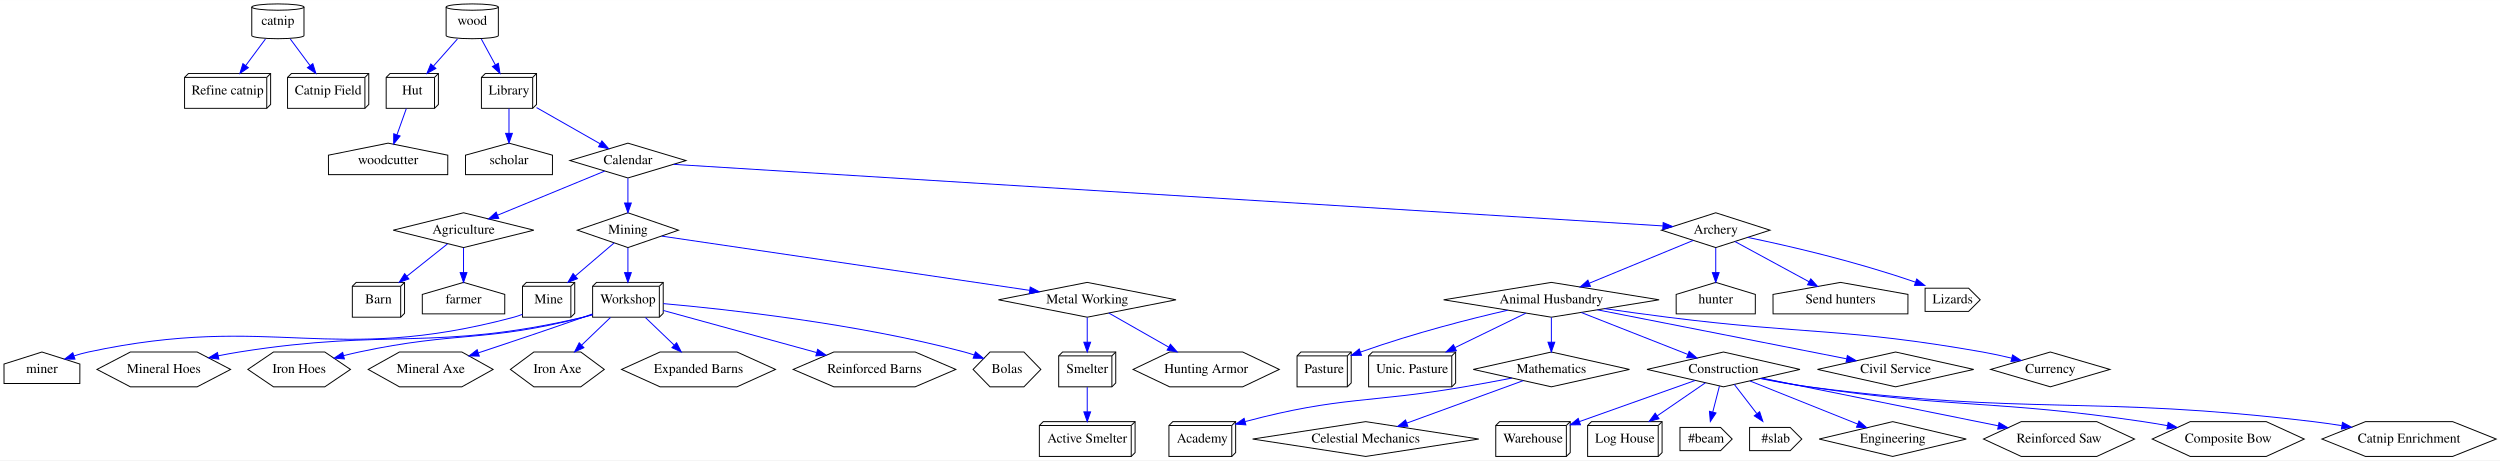
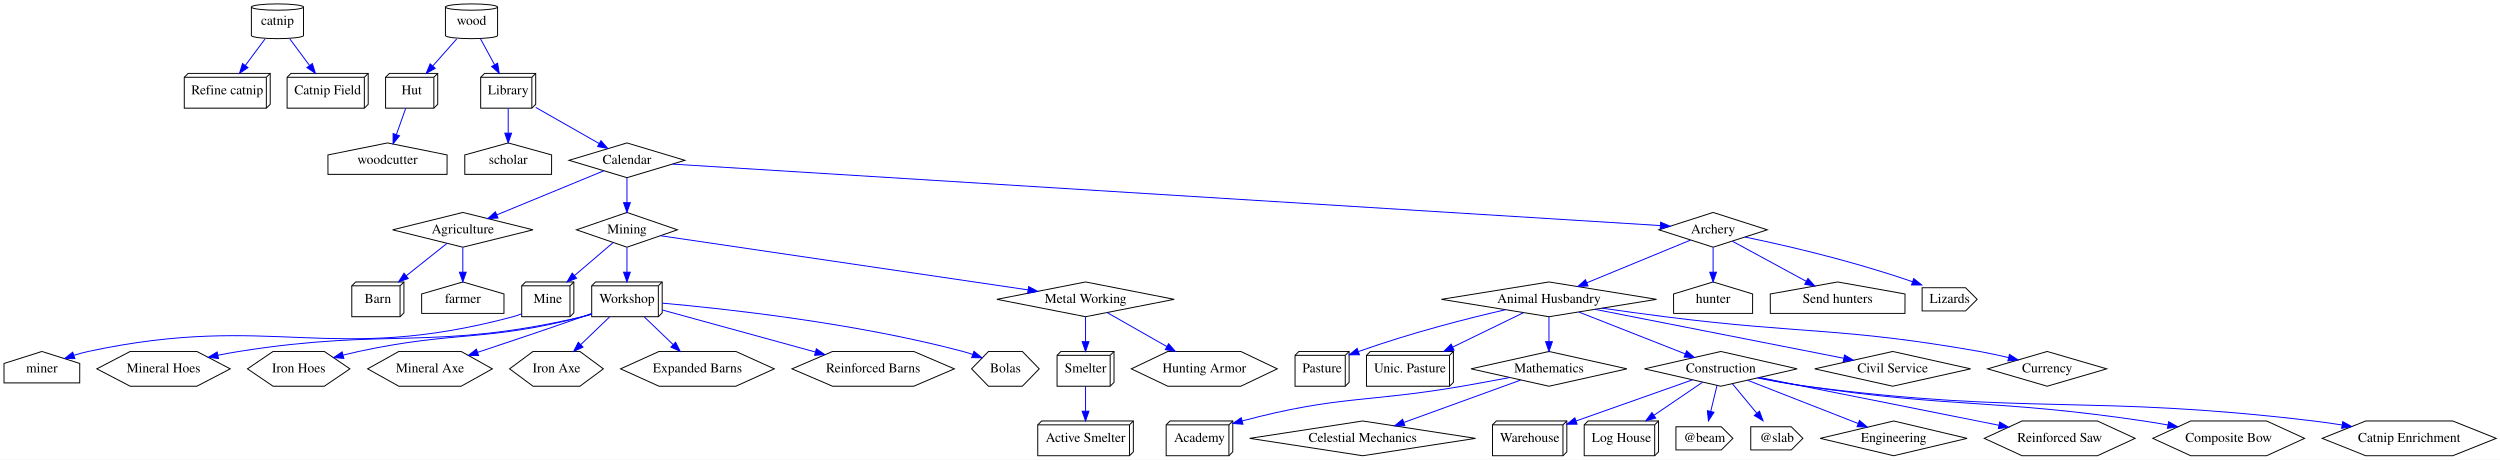
- <svg xmlns="http://www.w3.org/2000/svg" width="2585pt" height="476pt" viewBox="0.00 0.00 2585.42 476.00">
+ <svg xmlns="http://www.w3.org/2000/svg" width="2589pt" height="476pt" viewBox="0.00 0.00 2589.42 476.00">
  <g id="graph0" class="graph" transform="scale(1 1) rotate(0) translate(4 472)">
-     <polygon fill="white" stroke="transparent" points="-4,4 -4,-472 2581.42,-472 2581.42,4 -4,4" />
+     <polygon fill="white" stroke="transparent" points="-4,4 -4,-472 2585.42,-472 2585.42,4 -4,4" />
    <g id="node1" class="node">
      <path fill="none" stroke="black" d="M310.37,-464.73C310.37,-466.53 298.26,-468 283.37,-468 268.47,-468 256.37,-466.53 256.37,-464.73 256.37,-464.73 256.37,-435.27 256.37,-435.27 256.37,-433.47 268.47,-432 283.37,-432 298.26,-432 310.37,-433.47 310.37,-435.27 310.37,-435.27 310.37,-464.73 310.37,-464.73" />
      <path fill="none" stroke="black" d="M310.37,-464.73C310.37,-462.92 298.26,-461.45 283.37,-461.45 268.47,-461.45 256.37,-462.92 256.37,-464.73" />
      <text text-anchor="middle" x="283.37" y="-446.3" font-family="Times,serif" font-size="14.00">catnip</text>
    </g>
    <g id="node2" class="node">
      <polygon fill="none" stroke="black" points="275.87,-396 190.87,-396 186.87,-392 186.87,-360 271.87,-360 275.87,-364 275.87,-396" />
      <polyline fill="none" stroke="black" points="271.87,-392 186.87,-392 " />
      <polyline fill="none" stroke="black" points="271.87,-392 271.87,-360 " />
      <polyline fill="none" stroke="black" points="271.87,-392 275.87,-396 " />
      <text text-anchor="middle" x="231.37" y="-374.3" font-family="Times,serif" font-size="14.00">Refine catnip</text>
    </g>
    <g id="edge1" class="edge">
      <path fill="none" stroke="blue" d="M270.51,-431.7C264.34,-423.39 256.83,-413.28 250.04,-404.14" />
      <polygon fill="blue" stroke="blue" points="252.84,-402.04 244.07,-396.1 247.23,-406.22 252.84,-402.04" />
    </g>
    <g id="node3" class="node">
      <polygon fill="none" stroke="black" points="377.37,-396 297.37,-396 293.37,-392 293.37,-360 373.37,-360 377.37,-364 377.37,-396" />
      <polyline fill="none" stroke="black" points="373.37,-392 293.37,-392 " />
      <polyline fill="none" stroke="black" points="373.37,-392 373.37,-360 " />
      <polyline fill="none" stroke="black" points="373.37,-392 377.37,-396 " />
      <text text-anchor="middle" x="335.37" y="-374.3" font-family="Times,serif" font-size="14.00">Catnip Field</text>
    </g>
    <g id="edge2" class="edge">
      <path fill="none" stroke="blue" d="M296.22,-431.7C302.39,-423.39 309.9,-413.28 316.69,-404.14" />
      <polygon fill="blue" stroke="blue" points="319.51,-406.22 322.66,-396.1 313.89,-402.04 319.51,-406.22" />
    </g>
    <g id="node4" class="node">
      <path fill="none" stroke="black" d="M511.37,-464.73C511.37,-466.53 499.26,-468 484.37,-468 469.47,-468 457.37,-466.53 457.37,-464.73 457.37,-464.73 457.37,-435.27 457.37,-435.27 457.37,-433.47 469.47,-432 484.37,-432 499.26,-432 511.37,-433.47 511.37,-435.27 511.37,-435.27 511.37,-464.73 511.37,-464.73" />
      <path fill="none" stroke="black" d="M511.37,-464.73C511.37,-462.92 499.26,-461.45 484.37,-461.45 469.47,-461.45 457.37,-462.92 457.37,-464.73" />
      <text text-anchor="middle" x="484.37" y="-446.3" font-family="Times,serif" font-size="14.00">wood</text>
    </g>
    <g id="node5" class="node">
      <polygon fill="none" stroke="black" points="449.37,-396 399.37,-396 395.37,-392 395.37,-360 445.37,-360 449.37,-364 449.37,-396" />
      <polyline fill="none" stroke="black" points="445.37,-392 395.37,-392 " />
      <polyline fill="none" stroke="black" points="445.37,-392 445.37,-360 " />
      <polyline fill="none" stroke="black" points="445.37,-392 449.37,-396 " />
      <text text-anchor="middle" x="422.37" y="-374.3" font-family="Times,serif" font-size="14.00">Hut</text>
    </g>
    <g id="edge3" class="edge">
      <path fill="none" stroke="blue" d="M469.04,-431.7C461.61,-423.3 452.54,-413.07 444.39,-403.86" />
      <polygon fill="blue" stroke="blue" points="446.77,-401.27 437.51,-396.1 441.53,-405.91 446.77,-401.27" />
    </g>
    <g id="node6" class="node">
      <polygon fill="none" stroke="black" points="550.87,-396 497.87,-396 493.87,-392 493.87,-360 546.87,-360 550.87,-364 550.87,-396" />
      <polyline fill="none" stroke="black" points="546.87,-392 493.87,-392 " />
      <polyline fill="none" stroke="black" points="546.87,-392 546.87,-360 " />
      <polyline fill="none" stroke="black" points="546.87,-392 550.87,-396 " />
      <text text-anchor="middle" x="522.37" y="-374.3" font-family="Times,serif" font-size="14.00">Library</text>
    </g>
    <g id="edge4" class="edge">
      <path fill="none" stroke="blue" d="M493.76,-431.7C498.13,-423.64 503.42,-413.89 508.26,-404.98" />
      <polygon fill="blue" stroke="blue" points="511.39,-406.56 513.08,-396.1 505.23,-403.22 511.39,-406.56" />
    </g>
    <g id="node23" class="node">
      <polygon fill="none" stroke="black" points="459.09,-311.56 397.37,-324 335.65,-311.56 335.7,-291.44 459.03,-291.44 459.09,-311.56" />
      <text text-anchor="middle" x="397.37" y="-302.3" font-family="Times,serif" font-size="14.00">woodcutter</text>
    </g>
    <g id="edge15" class="edge">
      <path fill="none" stroke="blue" d="M416.19,-359.7C413.29,-351.58 409.77,-341.74 406.57,-332.76" />
      <polygon fill="blue" stroke="blue" points="409.79,-331.38 403.13,-323.14 403.2,-333.74 409.79,-331.38" />
    </g>
    <g id="node24" class="node">
      <polygon fill="none" stroke="black" points="567.34,-311.56 522.37,-324 477.39,-311.56 477.43,-291.44 567.3,-291.44 567.34,-311.56" />
      <text text-anchor="middle" x="522.37" y="-302.3" font-family="Times,serif" font-size="14.00">scholar</text>
    </g>
    <g id="edge16" class="edge">
      <path fill="none" stroke="blue" d="M522.37,-359.7C522.37,-351.98 522.37,-342.71 522.37,-334.11" />
      <polygon fill="blue" stroke="blue" points="525.87,-334.1 522.37,-324.1 518.87,-334.1 525.87,-334.1" />
    </g>
    <g id="node33" class="node">
      <polygon fill="none" stroke="black" points="645.37,-324 585.37,-306 645.37,-288 705.36,-306 645.37,-324" />
      <text text-anchor="middle" x="645.37" y="-302.3" font-family="Times,serif" font-size="14.00">Calendar</text>
    </g>
    <g id="edge24" class="edge">
      <path fill="none" stroke="blue" d="M550.89,-360.76C570.62,-349.54 596.77,-334.65 616.56,-323.39" />
      <polygon fill="blue" stroke="blue" points="618.47,-326.33 625.43,-318.34 615.01,-320.25 618.47,-326.33" />
    </g>
    <g id="node7" class="node">
      <polygon fill="none" stroke="black" points="475.37,-252 402.64,-234 475.37,-216 548.09,-234 475.37,-252" />
      <text text-anchor="middle" x="475.37" y="-230.3" font-family="Times,serif" font-size="14.00">Agriculture</text>
    </g>
    <g id="node8" class="node">
      <polygon fill="none" stroke="black" points="414.37,-180 364.37,-180 360.37,-176 360.37,-144 410.37,-144 414.37,-148 414.37,-180" />
      <polyline fill="none" stroke="black" points="410.37,-176 360.37,-176 " />
      <polyline fill="none" stroke="black" points="410.37,-176 410.37,-144 " />
      <polyline fill="none" stroke="black" points="410.37,-176 414.37,-180 " />
      <text text-anchor="middle" x="387.37" y="-158.3" font-family="Times,serif" font-size="14.00">Barn</text>
    </g>
    <g id="edge5" class="edge">
      <path fill="none" stroke="blue" d="M458.81,-219.83C446.99,-210.43 430.77,-197.53 416.77,-186.39" />
      <polygon fill="blue" stroke="blue" points="418.84,-183.57 408.84,-180.08 414.49,-189.05 418.84,-183.57" />
    </g>
    <g id="node25" class="node">
      <polygon fill="none" stroke="black" points="518.02,-167.56 475.37,-180 432.71,-167.56 432.75,-147.44 517.98,-147.44 518.02,-167.56" />
      <text text-anchor="middle" x="475.37" y="-158.3" font-family="Times,serif" font-size="14.00">farmer</text>
    </g>
    <g id="edge17" class="edge">
      <path fill="none" stroke="blue" d="M475.37,-215.7C475.37,-207.98 475.37,-198.71 475.37,-190.11" />
      <polygon fill="blue" stroke="blue" points="478.87,-190.1 475.37,-180.1 471.87,-190.1 478.87,-190.1" />
    </g>
    <g id="node9" class="node">
      <polygon fill="none" stroke="black" points="645.37,-252 593.08,-234 645.37,-216 697.65,-234 645.37,-252" />
      <text text-anchor="middle" x="645.37" y="-230.3" font-family="Times,serif" font-size="14.00">Mining</text>
    </g>
    <g id="node10" class="node">
      <polygon fill="none" stroke="black" points="590.37,-180 540.37,-180 536.37,-176 536.37,-144 586.37,-144 590.37,-148 590.37,-180" />
      <polyline fill="none" stroke="black" points="586.37,-176 536.37,-176 " />
      <polyline fill="none" stroke="black" points="586.37,-176 586.37,-144 " />
      <polyline fill="none" stroke="black" points="586.37,-176 590.37,-180 " />
      <text text-anchor="middle" x="563.37" y="-158.3" font-family="Times,serif" font-size="14.00">Mine</text>
    </g>
    <g id="edge6" class="edge">
      <path fill="none" stroke="blue" d="M631.08,-220.81C620.03,-211.38 604.4,-198.03 590.94,-186.54" />
      <polygon fill="blue" stroke="blue" points="593.2,-183.87 583.32,-180.03 588.65,-189.19 593.2,-183.87" />
    </g>
    <g id="node11" class="node">
      <polygon fill="none" stroke="black" points="681.87,-180 612.87,-180 608.87,-176 608.87,-144 677.87,-144 681.87,-148 681.87,-180" />
      <polyline fill="none" stroke="black" points="677.87,-176 608.87,-176 " />
      <polyline fill="none" stroke="black" points="677.87,-176 677.87,-144 " />
      <polyline fill="none" stroke="black" points="677.87,-176 681.87,-180 " />
      <text text-anchor="middle" x="645.37" y="-158.3" font-family="Times,serif" font-size="14.00">Workshop</text>
    </g>
    <g id="edge7" class="edge">
      <path fill="none" stroke="blue" d="M645.37,-215.7C645.37,-207.98 645.37,-198.71 645.37,-190.11" />
      <polygon fill="blue" stroke="blue" points="648.87,-190.1 645.37,-180.1 641.87,-190.1 648.87,-190.1" />
    </g>
    <g id="node12" class="node">
      <polygon fill="none" stroke="black" points="1120.37,-180 1028.53,-162 1120.37,-144 1212.2,-162 1120.37,-180" />
      <text text-anchor="middle" x="1120.37" y="-158.3" font-family="Times,serif" font-size="14.00">Metal Working</text>
    </g>
    <g id="edge29" class="edge">
      <path fill="none" stroke="blue" d="M680.29,-227.85C760.87,-215.98 960.51,-186.56 1060.83,-171.77" />
      <polygon fill="blue" stroke="blue" points="1061.42,-175.22 1070.8,-170.3 1060.4,-168.3 1061.42,-175.22" />
    </g>
    <g id="node28" class="node">
      <polygon fill="none" stroke="black" points="78.6,-95.56 39.37,-108 0.13,-95.56 0.17,-75.44 78.56,-75.44 78.6,-95.56" />
      <text text-anchor="middle" x="39.37" y="-86.3" font-family="Times,serif" font-size="14.00">miner</text>
    </g>
    <g id="edge19" class="edge">
      <path fill="none" stroke="blue" d="M536.23,-146.95C533.29,-145.8 530.3,-144.79 527.37,-144 337.82,-93.29 279.22,-149.1 87.37,-108 82.54,-106.97 77.54,-105.58 72.66,-104.03" />
      <polygon fill="blue" stroke="blue" points="73.54,-100.63 62.94,-100.72 71.28,-107.26 73.54,-100.63" />
    </g>
    <g id="node38" class="node">
      <polygon fill="none" stroke="black" points="234.46,-90 199.91,-108 130.82,-108 96.28,-90 130.82,-72 199.91,-72 234.46,-90" />
      <text text-anchor="middle" x="165.37" y="-86.3" font-family="Times,serif" font-size="14.00">Mineral Hoes</text>
    </g>
    <g id="edge36" class="edge">
      <path fill="none" stroke="blue" d="M608.71,-146.52C605.58,-145.57 602.43,-144.71 599.37,-144 444.43,-108.15 400.42,-132.97 243.37,-108 236.31,-106.88 228.93,-105.52 221.64,-104.06" />
      <polygon fill="blue" stroke="blue" points="222.31,-100.63 211.81,-102.03 220.89,-107.48 222.31,-100.63" />
    </g>
    <g id="node39" class="node">
      <polygon fill="none" stroke="black" points="358.44,-90 331.9,-108 278.83,-108 252.3,-90 278.83,-72 331.9,-72 358.44,-90" />
      <text text-anchor="middle" x="305.37" y="-86.3" font-family="Times,serif" font-size="14.00">Iron Hoes</text>
    </g>
    <g id="edge37" class="edge">
      <path fill="none" stroke="blue" d="M608.66,-146.7C605.54,-145.71 602.41,-144.79 599.37,-144 498.37,-117.78 469.4,-129.83 367.37,-108 362.24,-106.9 356.92,-105.64 351.63,-104.3" />
      <polygon fill="blue" stroke="blue" points="352.15,-100.82 341.59,-101.67 350.37,-107.59 352.15,-100.82" />
    </g>
    <g id="node40" class="node">
      <polygon fill="none" stroke="black" points="505.95,-90 473.66,-108 409.07,-108 376.78,-90 409.07,-72 473.66,-72 505.95,-90" />
      <text text-anchor="middle" x="441.37" y="-86.3" font-family="Times,serif" font-size="14.00">Mineral Axe</text>
    </g>
    <g id="edge38" class="edge">
      <path fill="none" stroke="blue" d="M608.74,-147.35C605.58,-146.21 602.42,-145.08 599.37,-144 563.17,-131.24 522.06,-117.48 490.85,-107.17" />
      <polygon fill="blue" stroke="blue" points="491.68,-103.76 481.09,-103.95 489.49,-110.41 491.68,-103.76" />
    </g>
    <g id="node41" class="node">
      <polygon fill="none" stroke="black" points="620.93,-90 596.65,-108 548.08,-108 523.8,-90 548.08,-72 596.65,-72 620.93,-90" />
      <text text-anchor="middle" x="572.37" y="-86.3" font-family="Times,serif" font-size="14.00">Iron Axe</text>
    </g>
    <g id="edge39" class="edge">
      <path fill="none" stroke="blue" d="M627.32,-143.7C618.3,-135.05 607.25,-124.45 597.42,-115.03" />
      <polygon fill="blue" stroke="blue" points="599.84,-112.5 590.2,-108.1 595,-117.55 599.84,-112.5" />
    </g>
    <g id="node42" class="node">
      <polygon fill="none" stroke="black" points="797.97,-90 758.17,-108 678.56,-108 638.76,-90 678.56,-72 758.17,-72 797.97,-90" />
      <text text-anchor="middle" x="718.37" y="-86.3" font-family="Times,serif" font-size="14.00">Expanded Barns</text>
    </g>
    <g id="edge40" class="edge">
      <path fill="none" stroke="blue" d="M663.41,-143.7C672.43,-135.05 683.48,-124.45 693.31,-115.03" />
      <polygon fill="blue" stroke="blue" points="695.73,-117.55 700.53,-108.1 690.89,-112.5 695.73,-117.55" />
    </g>
    <g id="node43" class="node">
      <polygon fill="none" stroke="black" points="984.47,-90 942.42,-108 858.31,-108 816.26,-90 858.31,-72 942.42,-72 984.47,-90" />
      <text text-anchor="middle" x="900.37" y="-86.3" font-family="Times,serif" font-size="14.00">Reinforced Barns</text>
    </g>
    <g id="edge41" class="edge">
      <path fill="none" stroke="blue" d="M681.9,-150.97C723.26,-139.62 791.26,-120.95 840.42,-107.46" />
      <polygon fill="blue" stroke="blue" points="841.58,-110.77 850.3,-104.74 839.73,-104.02 841.58,-110.77" />
    </g>
    <g id="node44" class="node">
      <polygon fill="none" stroke="black" points="1072.41,-90 1054.89,-108 1019.84,-108 1002.32,-90 1019.84,-72 1054.89,-72 1072.41,-90" />
      <text text-anchor="middle" x="1037.37" y="-86.3" font-family="Times,serif" font-size="14.00">Bolas</text>
    </g>
    <g id="edge42" class="edge">
      <path fill="none" stroke="blue" d="M681.97,-158.06C745.98,-152.35 882.04,-137.61 993.37,-108 996.71,-107.11 1000.15,-106.05 1003.57,-104.9" />
      <polygon fill="blue" stroke="blue" points="1004.79,-108.18 1013.01,-101.49 1002.42,-101.6 1004.79,-108.18" />
    </g>
    <g id="node13" class="node">
      <polygon fill="none" stroke="black" points="1149.87,-108 1094.87,-108 1090.87,-104 1090.87,-72 1145.87,-72 1149.87,-76 1149.87,-108" />
      <polyline fill="none" stroke="black" points="1145.87,-104 1090.87,-104 " />
      <polyline fill="none" stroke="black" points="1145.87,-104 1145.87,-72 " />
      <polyline fill="none" stroke="black" points="1145.87,-104 1149.87,-108 " />
      <text text-anchor="middle" x="1120.37" y="-86.3" font-family="Times,serif" font-size="14.00">Smelter</text>
    </g>
    <g id="edge8" class="edge">
      <path fill="none" stroke="blue" d="M1120.37,-143.7C1120.37,-135.98 1120.37,-126.71 1120.37,-118.11" />
      <polygon fill="blue" stroke="blue" points="1123.87,-118.1 1120.37,-108.1 1116.87,-118.1 1123.87,-118.1" />
    </g>
    <g id="node45" class="node">
      <polygon fill="none" stroke="black" points="1318.96,-90 1281.16,-108 1205.57,-108 1167.77,-90 1205.57,-72 1281.16,-72 1318.96,-90" />
      <text text-anchor="middle" x="1243.37" y="-86.3" font-family="Times,serif" font-size="14.00">Hunting Armor</text>
    </g>
    <g id="edge43" class="edge">
      <path fill="none" stroke="blue" d="M1142.64,-148.32C1159.89,-138.51 1184.2,-124.67 1204.62,-113.05" />
      <polygon fill="blue" stroke="blue" points="1206.43,-116.05 1213.39,-108.06 1202.97,-109.96 1206.43,-116.05" />
    </g>
    <g id="node14" class="node">
      <polygon fill="none" stroke="black" points="1169.87,-36 1074.87,-36 1070.87,-32 1070.87,0 1165.87,0 1169.87,-4 1169.87,-36" />
      <polyline fill="none" stroke="black" points="1165.87,-32 1070.87,-32 " />
      <polyline fill="none" stroke="black" points="1165.87,-32 1165.87,0 " />
      <polyline fill="none" stroke="black" points="1165.87,-32 1169.87,-36 " />
      <text text-anchor="middle" x="1120.37" y="-14.3" font-family="Times,serif" font-size="14.00">Active Smelter</text>
    </g>
    <g id="edge9" class="edge">
      <path fill="none" stroke="blue" d="M1120.37,-71.7C1120.37,-63.98 1120.37,-54.71 1120.37,-46.11" />
      <polygon fill="blue" stroke="blue" points="1123.87,-46.1 1120.37,-36.1 1116.87,-46.1 1123.87,-46.1" />
    </g>
    <g id="node15" class="node">
      <polygon fill="none" stroke="black" points="1600.37,-180 1488.93,-162 1600.37,-144 1711.8,-162 1600.37,-180" />
      <text text-anchor="middle" x="1600.37" y="-158.3" font-family="Times,serif" font-size="14.00">Animal Husbandry</text>
    </g>
    <g id="node16" class="node">
      <polygon fill="none" stroke="black" points="1393.37,-108 1341.37,-108 1337.37,-104 1337.37,-72 1389.37,-72 1393.37,-76 1393.37,-108" />
      <polyline fill="none" stroke="black" points="1389.37,-104 1337.37,-104 " />
      <polyline fill="none" stroke="black" points="1389.37,-104 1389.37,-72 " />
      <polyline fill="none" stroke="black" points="1389.37,-104 1393.37,-108 " />
      <text text-anchor="middle" x="1365.37" y="-86.3" font-family="Times,serif" font-size="14.00">Pasture</text>
    </g>
    <g id="edge10" class="edge">
      <path fill="none" stroke="blue" d="M1555.27,-151.23C1516.84,-142.39 1460.12,-128.13 1402.99,-107.93" />
      <polygon fill="blue" stroke="blue" points="1404.04,-104.58 1393.44,-104.5 1401.67,-111.17 1404.04,-104.58" />
    </g>
    <g id="node17" class="node">
      <polygon fill="none" stroke="black" points="1501.37,-108 1415.37,-108 1411.37,-104 1411.37,-72 1497.37,-72 1501.37,-76 1501.37,-108" />
      <polyline fill="none" stroke="black" points="1497.37,-104 1411.37,-104 " />
      <polyline fill="none" stroke="black" points="1497.37,-104 1497.37,-72 " />
      <polyline fill="none" stroke="black" points="1497.37,-104 1501.37,-108 " />
      <text text-anchor="middle" x="1456.37" y="-86.3" font-family="Times,serif" font-size="14.00">Unic. Pasture</text>
    </g>
    <g id="edge11" class="edge">
      <path fill="none" stroke="blue" d="M1573.95,-148.16C1553.52,-138.23 1524.78,-124.26 1500.82,-112.61" />
      <polygon fill="blue" stroke="blue" points="1502.09,-109.34 1491.57,-108.11 1499.03,-115.63 1502.09,-109.34" />
    </g>
    <g id="node18" class="node">
      <polygon fill="none" stroke="black" points="1600.37,-108 1519.59,-90 1600.37,-72 1681.14,-90 1600.37,-108" />
      <text text-anchor="middle" x="1600.37" y="-86.3" font-family="Times,serif" font-size="14.00">Mathematics</text>
    </g>
    <g id="edge31" class="edge">
      <path fill="none" stroke="blue" d="M1600.37,-143.7C1600.37,-135.98 1600.37,-126.71 1600.37,-118.11" />
      <polygon fill="blue" stroke="blue" points="1603.87,-118.1 1600.37,-108.1 1596.87,-118.1 1603.87,-118.1" />
    </g>
    <g id="node20" class="node">
      <polygon fill="none" stroke="black" points="1778.37,-108 1699.27,-90 1778.37,-72 1857.46,-90 1778.37,-108" />
      <text text-anchor="middle" x="1778.37" y="-86.3" font-family="Times,serif" font-size="14.00">Construction</text>
    </g>
    <g id="edge32" class="edge">
      <path fill="none" stroke="blue" d="M1631.37,-148.81C1661.97,-136.77 1708.77,-118.37 1741.32,-105.57" />
      <polygon fill="blue" stroke="blue" points="1742.9,-108.71 1750.92,-101.79 1740.34,-102.19 1742.9,-108.71" />
    </g>
    <g id="node34" class="node">
      <polygon fill="none" stroke="black" points="1956.37,-108 1875.59,-90 1956.37,-72 2037.14,-90 1956.37,-108" />
      <text text-anchor="middle" x="1956.37" y="-86.3" font-family="Times,serif" font-size="14.00">Civil Service</text>
    </g>
    <g id="edge30" class="edge">
      <path fill="none" stroke="blue" d="M1648.01,-151.63C1715.05,-138.45 1836.7,-114.53 1905.46,-101.01" />
      <polygon fill="blue" stroke="blue" points="1906.48,-104.38 1915.62,-99.01 1905.13,-97.51 1906.48,-104.38" />
    </g>
    <g id="node35" class="node">
      <polygon fill="none" stroke="black" points="2116.37,-108 2054.7,-90 2116.37,-72 2178.03,-90 2116.37,-108" />
      <text text-anchor="middle" x="2116.37" y="-86.3" font-family="Times,serif" font-size="14.00">Currency</text>
    </g>
    <g id="edge33" class="edge">
      <path fill="none" stroke="blue" d="M1655.28,-152.86C1675.7,-149.93 1699.07,-146.68 1720.37,-144 1864.99,-125.77 1902.8,-133.25 2046.37,-108 2056.15,-106.28 2066.6,-103.99 2076.36,-101.65" />
      <polygon fill="blue" stroke="blue" points="2077.35,-105.01 2086.22,-99.22 2075.68,-98.21 2077.35,-105.01" />
    </g>
    <g id="node19" class="node">
-       <polygon fill="none" stroke="black" points="1273.87,-36 1208.87,-36 1204.87,-32 1204.87,0 1269.87,0 1273.87,-4 1273.87,-36" />
-       <polyline fill="none" stroke="black" points="1269.87,-32 1204.87,-32 " />
-       <polyline fill="none" stroke="black" points="1269.87,-32 1269.87,0 " />
-       <polyline fill="none" stroke="black" points="1269.87,-32 1273.87,-36 " />
-       <text text-anchor="middle" x="1239.37" y="-14.3" font-family="Times,serif" font-size="14.00">Academy</text>
+       <polygon fill="none" stroke="black" points="1272.87,-36 1207.87,-36 1203.87,-32 1203.87,0 1268.87,0 1272.87,-4 1272.87,-36" />
+       <polyline fill="none" stroke="black" points="1268.87,-32 1203.87,-32 " />
+       <polyline fill="none" stroke="black" points="1268.87,-32 1268.87,0 " />
+       <polyline fill="none" stroke="black" points="1268.87,-32 1272.87,-36 " />
+       <text text-anchor="middle" x="1238.37" y="-14.3" font-family="Times,serif" font-size="14.00">Academy</text>
    </g>
    <g id="edge12" class="edge">
-       <path fill="none" stroke="blue" d="M1559.64,-81.04C1544.22,-78.1 1526.5,-74.8 1510.37,-72 1412.44,-55.03 1383.15,-62.51 1283.72,-36.07" />
-       <polygon fill="blue" stroke="blue" points="1284.44,-32.64 1273.88,-33.4 1282.61,-39.39 1284.44,-32.64" />
+       <path fill="none" stroke="blue" d="M1559.64,-81.03C1544.23,-78.09 1526.5,-74.79 1510.37,-72 1412.02,-54.99 1382.59,-62.59 1282.76,-36.08" />
+       <polygon fill="blue" stroke="blue" points="1283.44,-32.63 1272.88,-33.4 1281.62,-39.39 1283.44,-32.63" />
    </g>
    <g id="node36" class="node">
-       <polygon fill="none" stroke="black" points="1408.37,-36 1291.4,-18 1408.37,0 1525.33,-18 1408.37,-36" />
-       <text text-anchor="middle" x="1408.37" y="-14.3" font-family="Times,serif" font-size="14.00">Celestial Mechanics</text>
+       <polygon fill="none" stroke="black" points="1407.37,-36 1290.4,-18 1407.37,0 1524.33,-18 1407.37,-36" />
+       <text text-anchor="middle" x="1407.37" y="-14.3" font-family="Times,serif" font-size="14.00">Celestial Mechanics</text>
    </g>
    <g id="edge34" class="edge">
-       <path fill="none" stroke="blue" d="M1571.2,-78.37C1539.14,-66.68 1487.32,-47.78 1450.76,-34.46" />
-       <polygon fill="blue" stroke="blue" points="1451.94,-31.16 1441.35,-31.03 1449.55,-37.74 1451.94,-31.16" />
+       <path fill="none" stroke="blue" d="M1571.05,-78.37C1538.82,-66.68 1486.73,-47.78 1449.98,-34.46" />
+       <polygon fill="blue" stroke="blue" points="1451.12,-31.14 1440.52,-31.03 1448.73,-37.73 1451.12,-31.14" />
    </g>
    <g id="node21" class="node">
-       <polygon fill="none" stroke="black" points="1619.87,-36 1546.87,-36 1542.87,-32 1542.87,0 1615.87,0 1619.87,-4 1619.87,-36" />
-       <polyline fill="none" stroke="black" points="1615.87,-32 1542.87,-32 " />
-       <polyline fill="none" stroke="black" points="1615.87,-32 1615.87,0 " />
-       <polyline fill="none" stroke="black" points="1615.87,-32 1619.87,-36 " />
-       <text text-anchor="middle" x="1581.37" y="-14.3" font-family="Times,serif" font-size="14.00">Warehouse</text>
+       <polygon fill="none" stroke="black" points="1618.87,-36 1545.87,-36 1541.87,-32 1541.87,0 1614.87,0 1618.87,-4 1618.87,-36" />
+       <polyline fill="none" stroke="black" points="1614.87,-32 1541.87,-32 " />
+       <polyline fill="none" stroke="black" points="1614.87,-32 1614.87,0 " />
+       <polyline fill="none" stroke="black" points="1614.87,-32 1618.87,-36 " />
+       <text text-anchor="middle" x="1580.37" y="-14.3" font-family="Times,serif" font-size="14.00">Warehouse</text>
    </g>
    <g id="edge13" class="edge">
-       <path fill="none" stroke="blue" d="M1748.87,-78.52C1717.34,-67.32 1666.85,-49.38 1629.54,-36.12" />
-       <polygon fill="blue" stroke="blue" points="1630.47,-32.73 1619.88,-32.68 1628.13,-39.33 1630.47,-32.73" />
+       <path fill="none" stroke="blue" d="M1749.05,-78.65C1718.81,-67.97 1670.29,-50.83 1628.37,-36 1628.27,-35.97 1628.17,-35.93 1628.08,-35.9" />
+       <polygon fill="blue" stroke="blue" points="1629.47,-32.68 1618.88,-32.64 1627.14,-39.28 1629.47,-32.68" />
    </g>
    <g id="node22" class="node">
-       <polygon fill="none" stroke="black" points="1714.87,-36 1641.87,-36 1637.87,-32 1637.87,0 1710.87,0 1714.87,-4 1714.87,-36" />
-       <polyline fill="none" stroke="black" points="1710.87,-32 1637.87,-32 " />
-       <polyline fill="none" stroke="black" points="1710.87,-32 1710.87,0 " />
-       <polyline fill="none" stroke="black" points="1710.87,-32 1714.87,-36 " />
-       <text text-anchor="middle" x="1676.37" y="-14.3" font-family="Times,serif" font-size="14.00">Log House</text>
+       <polygon fill="none" stroke="black" points="1713.87,-36 1640.87,-36 1636.87,-32 1636.87,0 1709.87,0 1713.87,-4 1713.87,-36" />
+       <polyline fill="none" stroke="black" points="1709.87,-32 1636.87,-32 " />
+       <polyline fill="none" stroke="black" points="1709.87,-32 1709.87,0 " />
+       <polyline fill="none" stroke="black" points="1709.87,-32 1713.87,-36 " />
+       <text text-anchor="middle" x="1675.37" y="-14.3" font-family="Times,serif" font-size="14.00">Log House</text>
    </g>
    <g id="edge14" class="edge">
-       <path fill="none" stroke="blue" d="M1759.66,-76.16C1745.75,-66.62 1726.39,-53.33 1709.84,-41.98" />
-       <polygon fill="blue" stroke="blue" points="1711.71,-39.01 1701.49,-36.24 1707.75,-44.79 1711.71,-39.01" />
+       <path fill="none" stroke="blue" d="M1759.47,-76.16C1745.43,-66.62 1725.89,-53.33 1709.17,-41.98" />
+       <polygon fill="blue" stroke="blue" points="1710.97,-38.97 1700.74,-36.24 1707.04,-44.76 1710.97,-38.97" />
    </g>
    <g id="node30" class="node">
-       <polygon fill="none" stroke="black" points="1775.37,-30 1733.37,-30 1733.37,-6 1775.37,-6 1787.37,-18 1775.37,-30" />
-       <text text-anchor="middle" x="1760.37" y="-14.3" font-family="Times,serif" font-size="14.00">#beam</text>
+       <polygon fill="none" stroke="black" points="1778.87,-30 1731.87,-30 1731.87,-6 1778.87,-6 1790.87,-18 1778.87,-30" />
+       <text text-anchor="middle" x="1761.37" y="-14.3" font-family="Times,serif" font-size="14.00">@beam</text>
    </g>
    <g id="edge21" class="edge">
-       <path fill="none" stroke="blue" d="M1774.19,-72.76C1772.14,-64.78 1769.61,-54.95 1767.28,-45.89" />
-       <polygon fill="blue" stroke="blue" points="1770.65,-44.94 1764.77,-36.12 1763.87,-46.68 1770.65,-44.94" />
+       <path fill="none" stroke="blue" d="M1774.42,-72.76C1772.48,-64.78 1770.1,-54.95 1767.9,-45.89" />
+       <polygon fill="blue" stroke="blue" points="1771.29,-45.02 1765.52,-36.12 1764.48,-46.67 1771.29,-45.02" />
    </g>
    <g id="node31" class="node">
-       <polygon fill="none" stroke="black" points="1847.37,-30 1805.37,-30 1805.37,-6 1847.37,-6 1859.37,-18 1847.37,-30" />
-       <text text-anchor="middle" x="1832.37" y="-14.3" font-family="Times,serif" font-size="14.00">#slab</text>
+       <polygon fill="none" stroke="black" points="1851.37,-30 1809.37,-30 1809.37,-6 1851.37,-6 1863.37,-18 1851.37,-30" />
+       <text text-anchor="middle" x="1836.37" y="-14.3" font-family="Times,serif" font-size="14.00">@slab</text>
    </g>
    <g id="edge22" class="edge">
-       <path fill="none" stroke="blue" d="M1789.55,-74.5C1796.26,-65.8 1804.98,-54.49 1812.8,-44.36" />
-       <polygon fill="blue" stroke="blue" points="1815.76,-46.26 1819.09,-36.2 1810.21,-41.98 1815.76,-46.26" />
+       <path fill="none" stroke="blue" d="M1790.38,-74.5C1797.66,-65.71 1807.14,-54.27 1815.61,-44.06" />
+       <polygon fill="blue" stroke="blue" points="1818.43,-46.14 1822.11,-36.2 1813.04,-41.67 1818.43,-46.14" />
    </g>
    <g id="node37" class="node">
-       <polygon fill="none" stroke="black" points="1953.37,-36 1877.28,-18 1953.37,0 2029.45,-18 1953.37,-36" />
-       <text text-anchor="middle" x="1953.37" y="-14.3" font-family="Times,serif" font-size="14.00">Engineering</text>
+       <polygon fill="none" stroke="black" points="1957.37,-36 1881.28,-18 1957.37,0 2033.45,-18 1957.37,-36" />
+       <text text-anchor="middle" x="1957.37" y="-14.3" font-family="Times,serif" font-size="14.00">Engineering</text>
    </g>
    <g id="edge35" class="edge">
-       <path fill="none" stroke="blue" d="M1805.71,-78.06C1835.72,-66.06 1884.03,-46.73 1917.16,-33.48" />
-       <polygon fill="blue" stroke="blue" points="1918.52,-36.71 1926.5,-29.75 1915.92,-30.21 1918.52,-36.71" />
+       <path fill="none" stroke="blue" d="M1805.94,-78.22C1836.65,-66.21 1886.42,-46.74 1920.46,-33.43" />
+       <polygon fill="blue" stroke="blue" points="1922.01,-36.58 1930.05,-29.68 1919.46,-30.06 1922.01,-36.58" />
    </g>
    <g id="node46" class="node">
-       <polygon fill="none" stroke="black" points="2203.47,-18 2164.42,-36 2086.31,-36 2047.26,-18 2086.31,0 2164.42,0 2203.47,-18" />
-       <text text-anchor="middle" x="2125.37" y="-14.3" font-family="Times,serif" font-size="14.00">Reinforced Saw</text>
+       <polygon fill="none" stroke="black" points="2207.47,-18 2168.42,-36 2090.31,-36 2051.26,-18 2090.31,0 2168.42,0 2207.47,-18" />
+       <text text-anchor="middle" x="2129.37" y="-14.3" font-family="Times,serif" font-size="14.00">Reinforced Saw</text>
    </g>
    <g id="edge44" class="edge">
-       <path fill="none" stroke="blue" d="M1818.17,-80.97C1877.9,-68.92 1991.25,-46.05 2062.31,-31.72" />
-       <polygon fill="blue" stroke="blue" points="2063.36,-35.08 2072.47,-29.67 2061.98,-28.22 2063.36,-35.08" />
+       <path fill="none" stroke="blue" d="M1818.29,-81.04C1878.87,-68.96 1994.55,-45.89 2066.5,-31.54" />
+       <polygon fill="blue" stroke="blue" points="2067.23,-34.96 2076.35,-29.57 2065.86,-28.1 2067.23,-34.96" />
    </g>
    <g id="node47" class="node">
-       <polygon fill="none" stroke="black" points="2378.97,-18 2339.67,-36 2261.06,-36 2221.76,-18 2261.06,0 2339.67,0 2378.97,-18" />
-       <text text-anchor="middle" x="2300.37" y="-14.3" font-family="Times,serif" font-size="14.00">Composite Bow</text>
+       <polygon fill="none" stroke="black" points="2382.97,-18 2343.67,-36 2265.06,-36 2225.76,-18 2265.06,0 2343.67,0 2382.97,-18" />
+       <text text-anchor="middle" x="2304.37" y="-14.3" font-family="Times,serif" font-size="14.00">Composite Bow</text>
    </g>
    <g id="edge45" class="edge">
-       <path fill="none" stroke="blue" d="M1817.23,-80.74C1832.5,-77.69 1850.2,-74.4 1866.37,-72 2019.3,-49.32 2059.43,-58.68 2212.37,-36 2220.55,-34.79 2229.14,-33.34 2237.6,-31.82" />
-       <polygon fill="blue" stroke="blue" points="2238.25,-35.26 2247.44,-30 2236.97,-28.37 2238.25,-35.26" />
+       <path fill="none" stroke="blue" d="M1817.23,-80.73C1832.49,-77.68 1850.2,-74.39 1866.37,-72 2021.06,-49.15 2061.67,-58.85 2216.37,-36 2224.55,-34.79 2233.14,-33.35 2241.6,-31.83" />
+       <polygon fill="blue" stroke="blue" points="2242.25,-35.27 2251.45,-30.01 2240.98,-28.38 2242.25,-35.27" />
    </g>
    <g id="node48" class="node">
-       <polygon fill="none" stroke="black" points="2577.48,-18 2532.42,-36 2442.31,-36 2397.25,-18 2442.31,0 2532.42,0 2577.48,-18" />
-       <text text-anchor="middle" x="2487.37" y="-14.3" font-family="Times,serif" font-size="14.00">Catnip Enrichment</text>
+       <polygon fill="none" stroke="black" points="2581.48,-18 2536.42,-36 2446.31,-36 2401.25,-18 2446.31,0 2536.42,0 2581.48,-18" />
+       <text text-anchor="middle" x="2491.37" y="-14.3" font-family="Times,serif" font-size="14.00">Catnip Enrichment</text>
    </g>
    <g id="edge46" class="edge">
-       <path fill="none" stroke="blue" d="M1816.32,-80.62C1831.77,-77.48 1849.86,-74.16 1866.37,-72 2096.96,-41.89 2157.47,-63.71 2388.37,-36 2397.87,-34.86 2407.86,-33.42 2417.68,-31.88" />
-       <polygon fill="blue" stroke="blue" points="2418.52,-35.29 2427.83,-30.23 2417.4,-28.38 2418.52,-35.29" />
+       <path fill="none" stroke="blue" d="M1816.32,-80.61C1831.77,-77.47 1849.86,-74.15 1866.37,-72 2098.73,-41.72 2159.7,-63.86 2392.37,-36 2401.88,-34.86 2411.86,-33.43 2421.68,-31.88" />
+       <polygon fill="blue" stroke="blue" points="2422.52,-35.29 2431.83,-30.23 2421.4,-28.38 2422.52,-35.29" />
    </g>
    <g id="node26" class="node">
      <polygon fill="none" stroke="black" points="1770.37,-252 1714.23,-234 1770.37,-216 1826.5,-234 1770.37,-252" />
      <text text-anchor="middle" x="1770.37" y="-230.3" font-family="Times,serif" font-size="14.00">Archery</text>
    </g>
    <g id="edge28" class="edge">
      <path fill="none" stroke="blue" d="M1747.08,-223.41C1719.44,-212.03 1672.9,-192.87 1639.65,-179.18" />
      <polygon fill="blue" stroke="blue" points="1640.8,-175.87 1630.22,-175.29 1638.14,-182.34 1640.8,-175.87" />
    </g>
    <g id="node27" class="node">
      <polygon fill="none" stroke="black" points="1811.31,-167.56 1770.37,-180 1729.42,-167.56 1729.46,-147.44 1811.27,-147.44 1811.31,-167.56" />
      <text text-anchor="middle" x="1770.37" y="-158.3" font-family="Times,serif" font-size="14.00">hunter</text>
    </g>
    <g id="edge18" class="edge">
      <path fill="none" stroke="blue" d="M1770.37,-215.7C1770.37,-207.98 1770.37,-198.71 1770.37,-190.11" />
      <polygon fill="blue" stroke="blue" points="1773.87,-190.1 1770.37,-180.1 1766.87,-190.1 1773.87,-190.1" />
    </g>
    <g id="node29" class="node">
      <polygon fill="none" stroke="black" points="1969.15,-167.56 1899.37,-180 1829.58,-167.56 1829.64,-147.44 1969.09,-147.44 1969.15,-167.56" />
      <text text-anchor="middle" x="1899.37" y="-158.3" font-family="Times,serif" font-size="14.00">Send hunters</text>
    </g>
    <g id="edge20" class="edge">
      <path fill="none" stroke="blue" d="M1790.24,-222.22C1810.67,-211.13 1842.82,-193.69 1866.94,-180.6" />
      <polygon fill="blue" stroke="blue" points="1868.63,-183.66 1875.75,-175.82 1865.29,-177.51 1868.63,-183.66" />
    </g>
    <g id="node32" class="node">
      <polygon fill="none" stroke="black" points="2031.87,-174 1986.87,-174 1986.87,-150 2031.87,-150 2043.87,-162 2031.87,-174" />
      <text text-anchor="middle" x="2015.37" y="-158.3" font-family="Times,serif" font-size="14.00">Lizards</text>
    </g>
    <g id="edge23" class="edge">
      <path fill="none" stroke="blue" d="M1803.34,-226.53C1842.87,-218.36 1911.15,-202.92 1976.82,-180.26" />
      <polygon fill="blue" stroke="blue" points="1978.21,-183.49 1986.49,-176.87 1975.89,-176.88 1978.21,-183.49" />
    </g>
    <g id="edge25" class="edge">
      <path fill="none" stroke="blue" d="M621.37,-295.12C592.46,-283.22 543.66,-263.12 510.51,-249.47" />
      <polygon fill="blue" stroke="blue" points="511.77,-246.2 501.19,-245.63 509.1,-252.68 511.77,-246.2" />
    </g>
    <g id="edge27" class="edge">
      <path fill="none" stroke="blue" d="M645.37,-287.7C645.37,-279.98 645.37,-270.71 645.37,-262.11" />
      <polygon fill="blue" stroke="blue" points="648.87,-262.1 645.37,-252.1 641.87,-262.1 648.87,-262.1" />
    </g>
    <g id="edge26" class="edge">
      <path fill="none" stroke="blue" d="M692.63,-302.06C873.63,-290.8 1522.2,-250.44 1715.57,-238.41" />
      <polygon fill="blue" stroke="blue" points="1716.01,-241.89 1725.77,-237.77 1715.58,-234.9 1716.01,-241.89" />
    </g>
  </g>
</svg>
